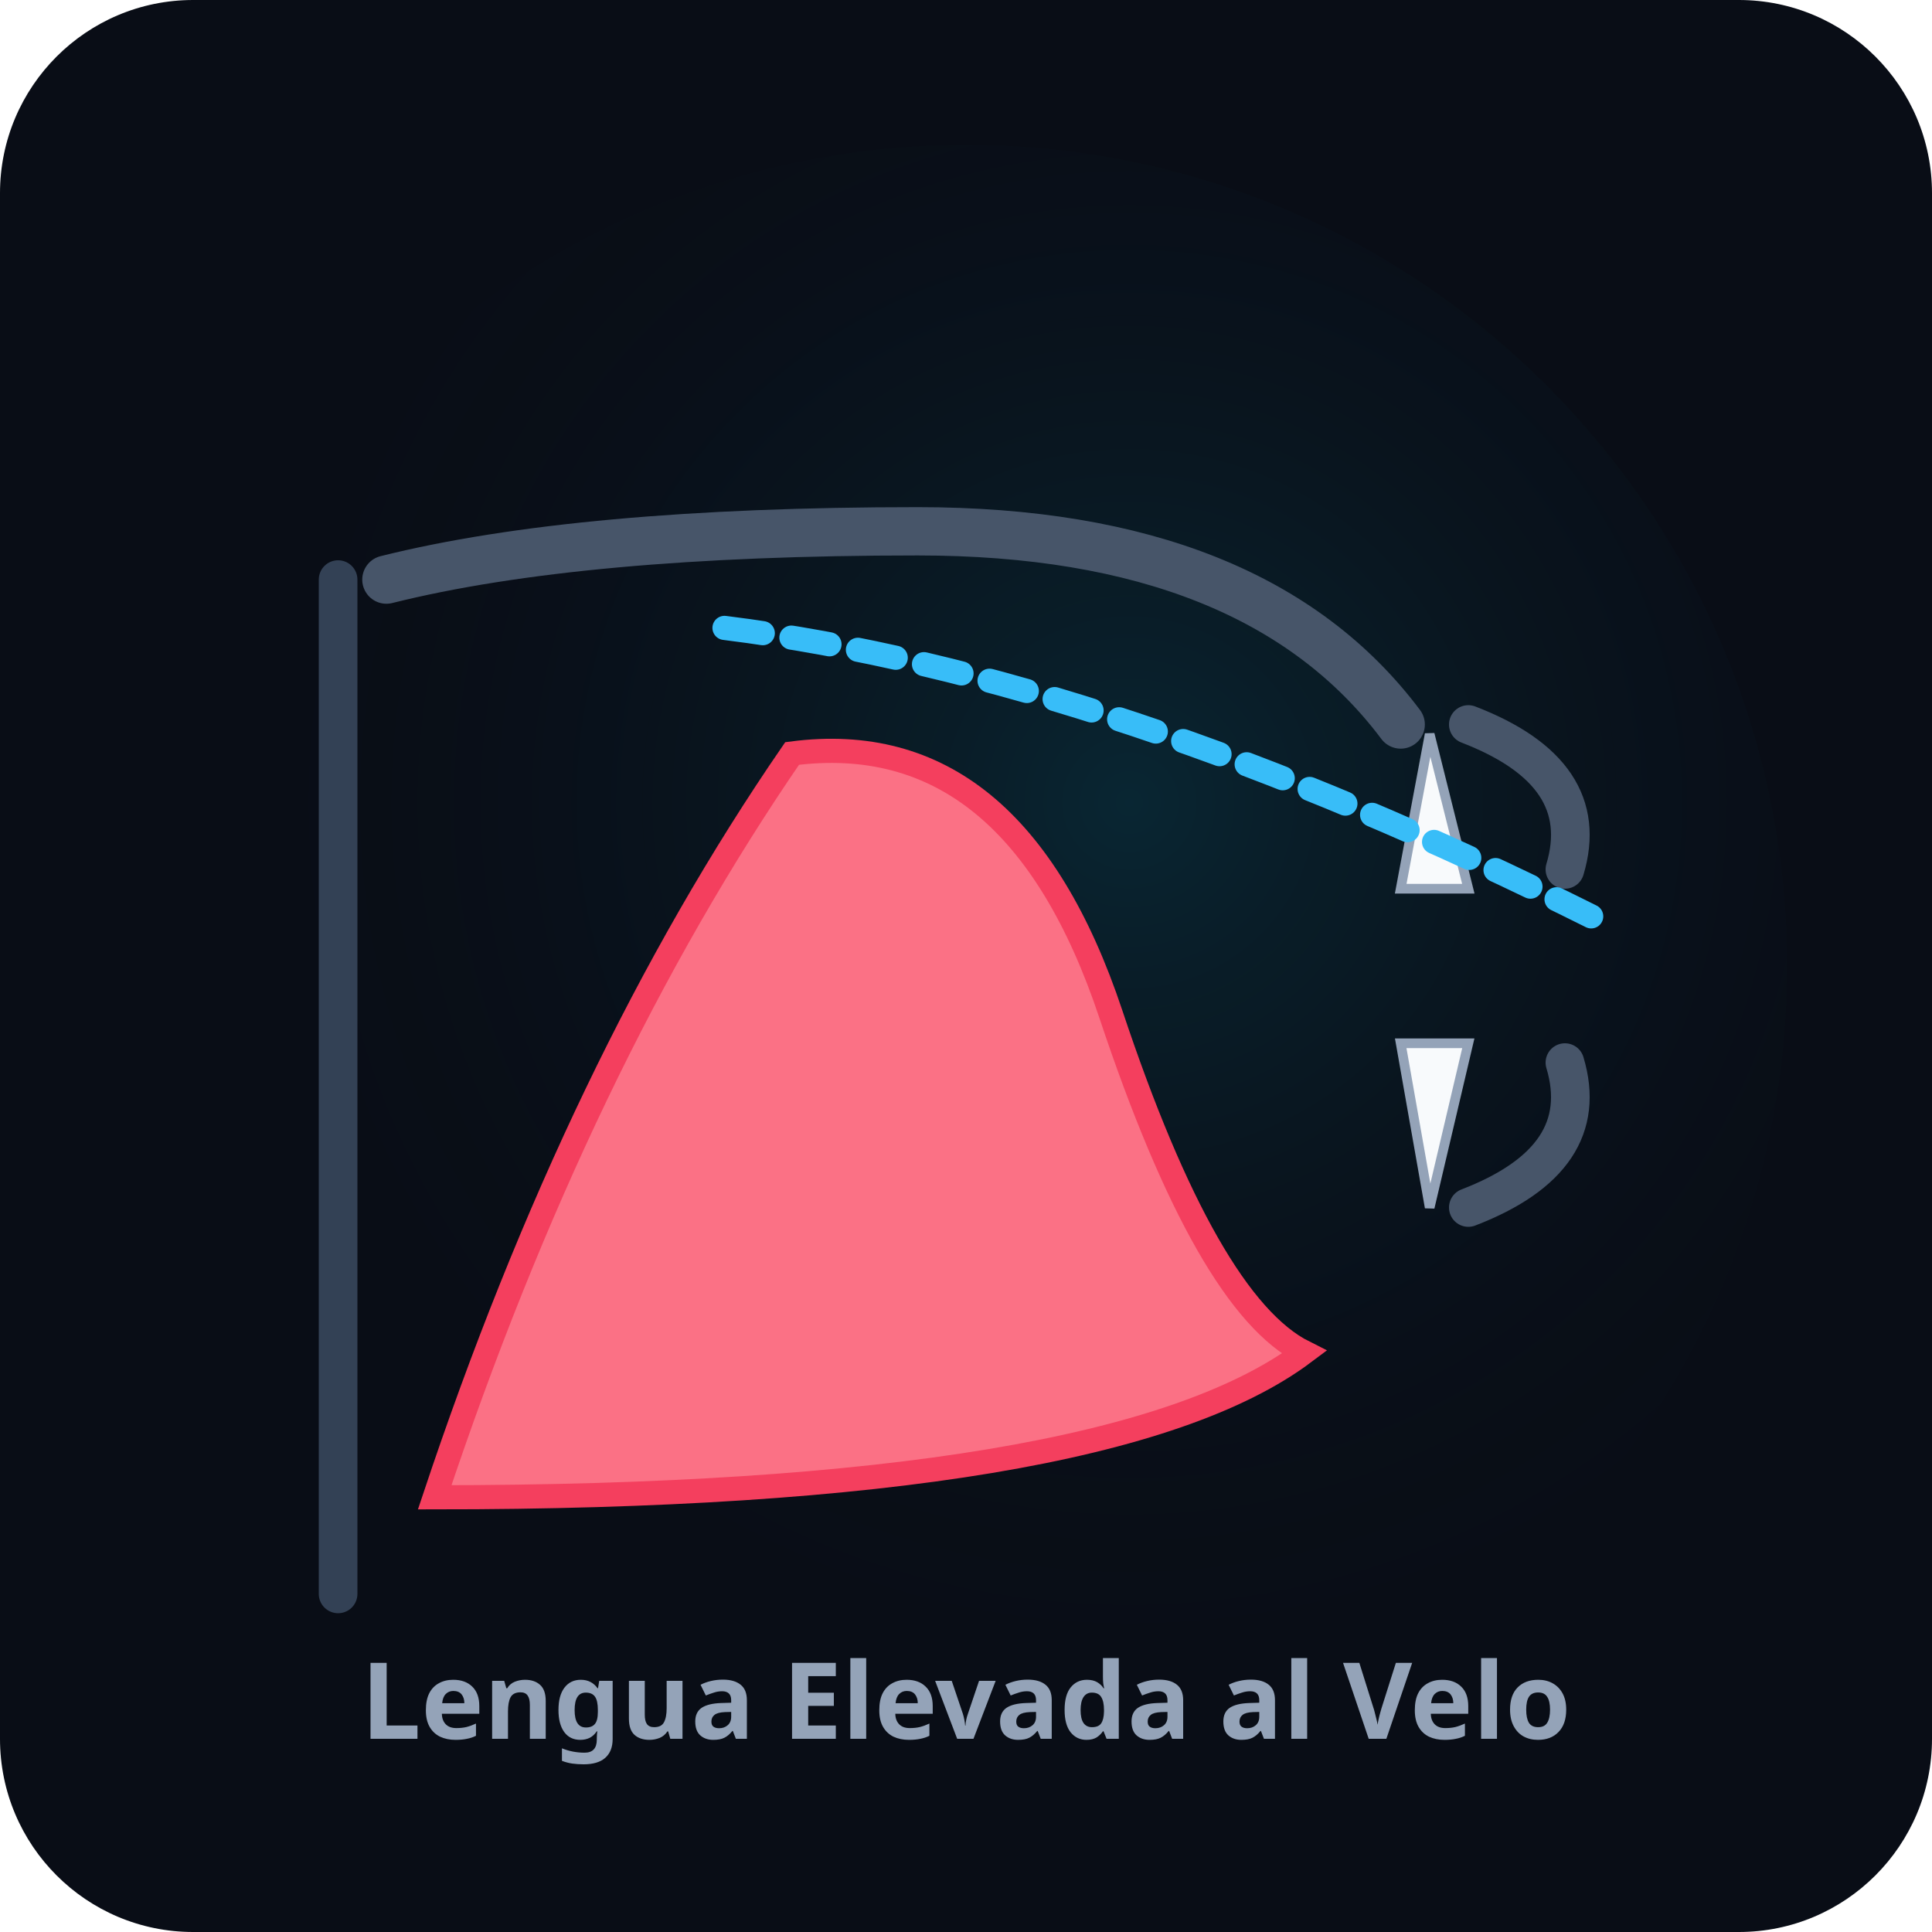
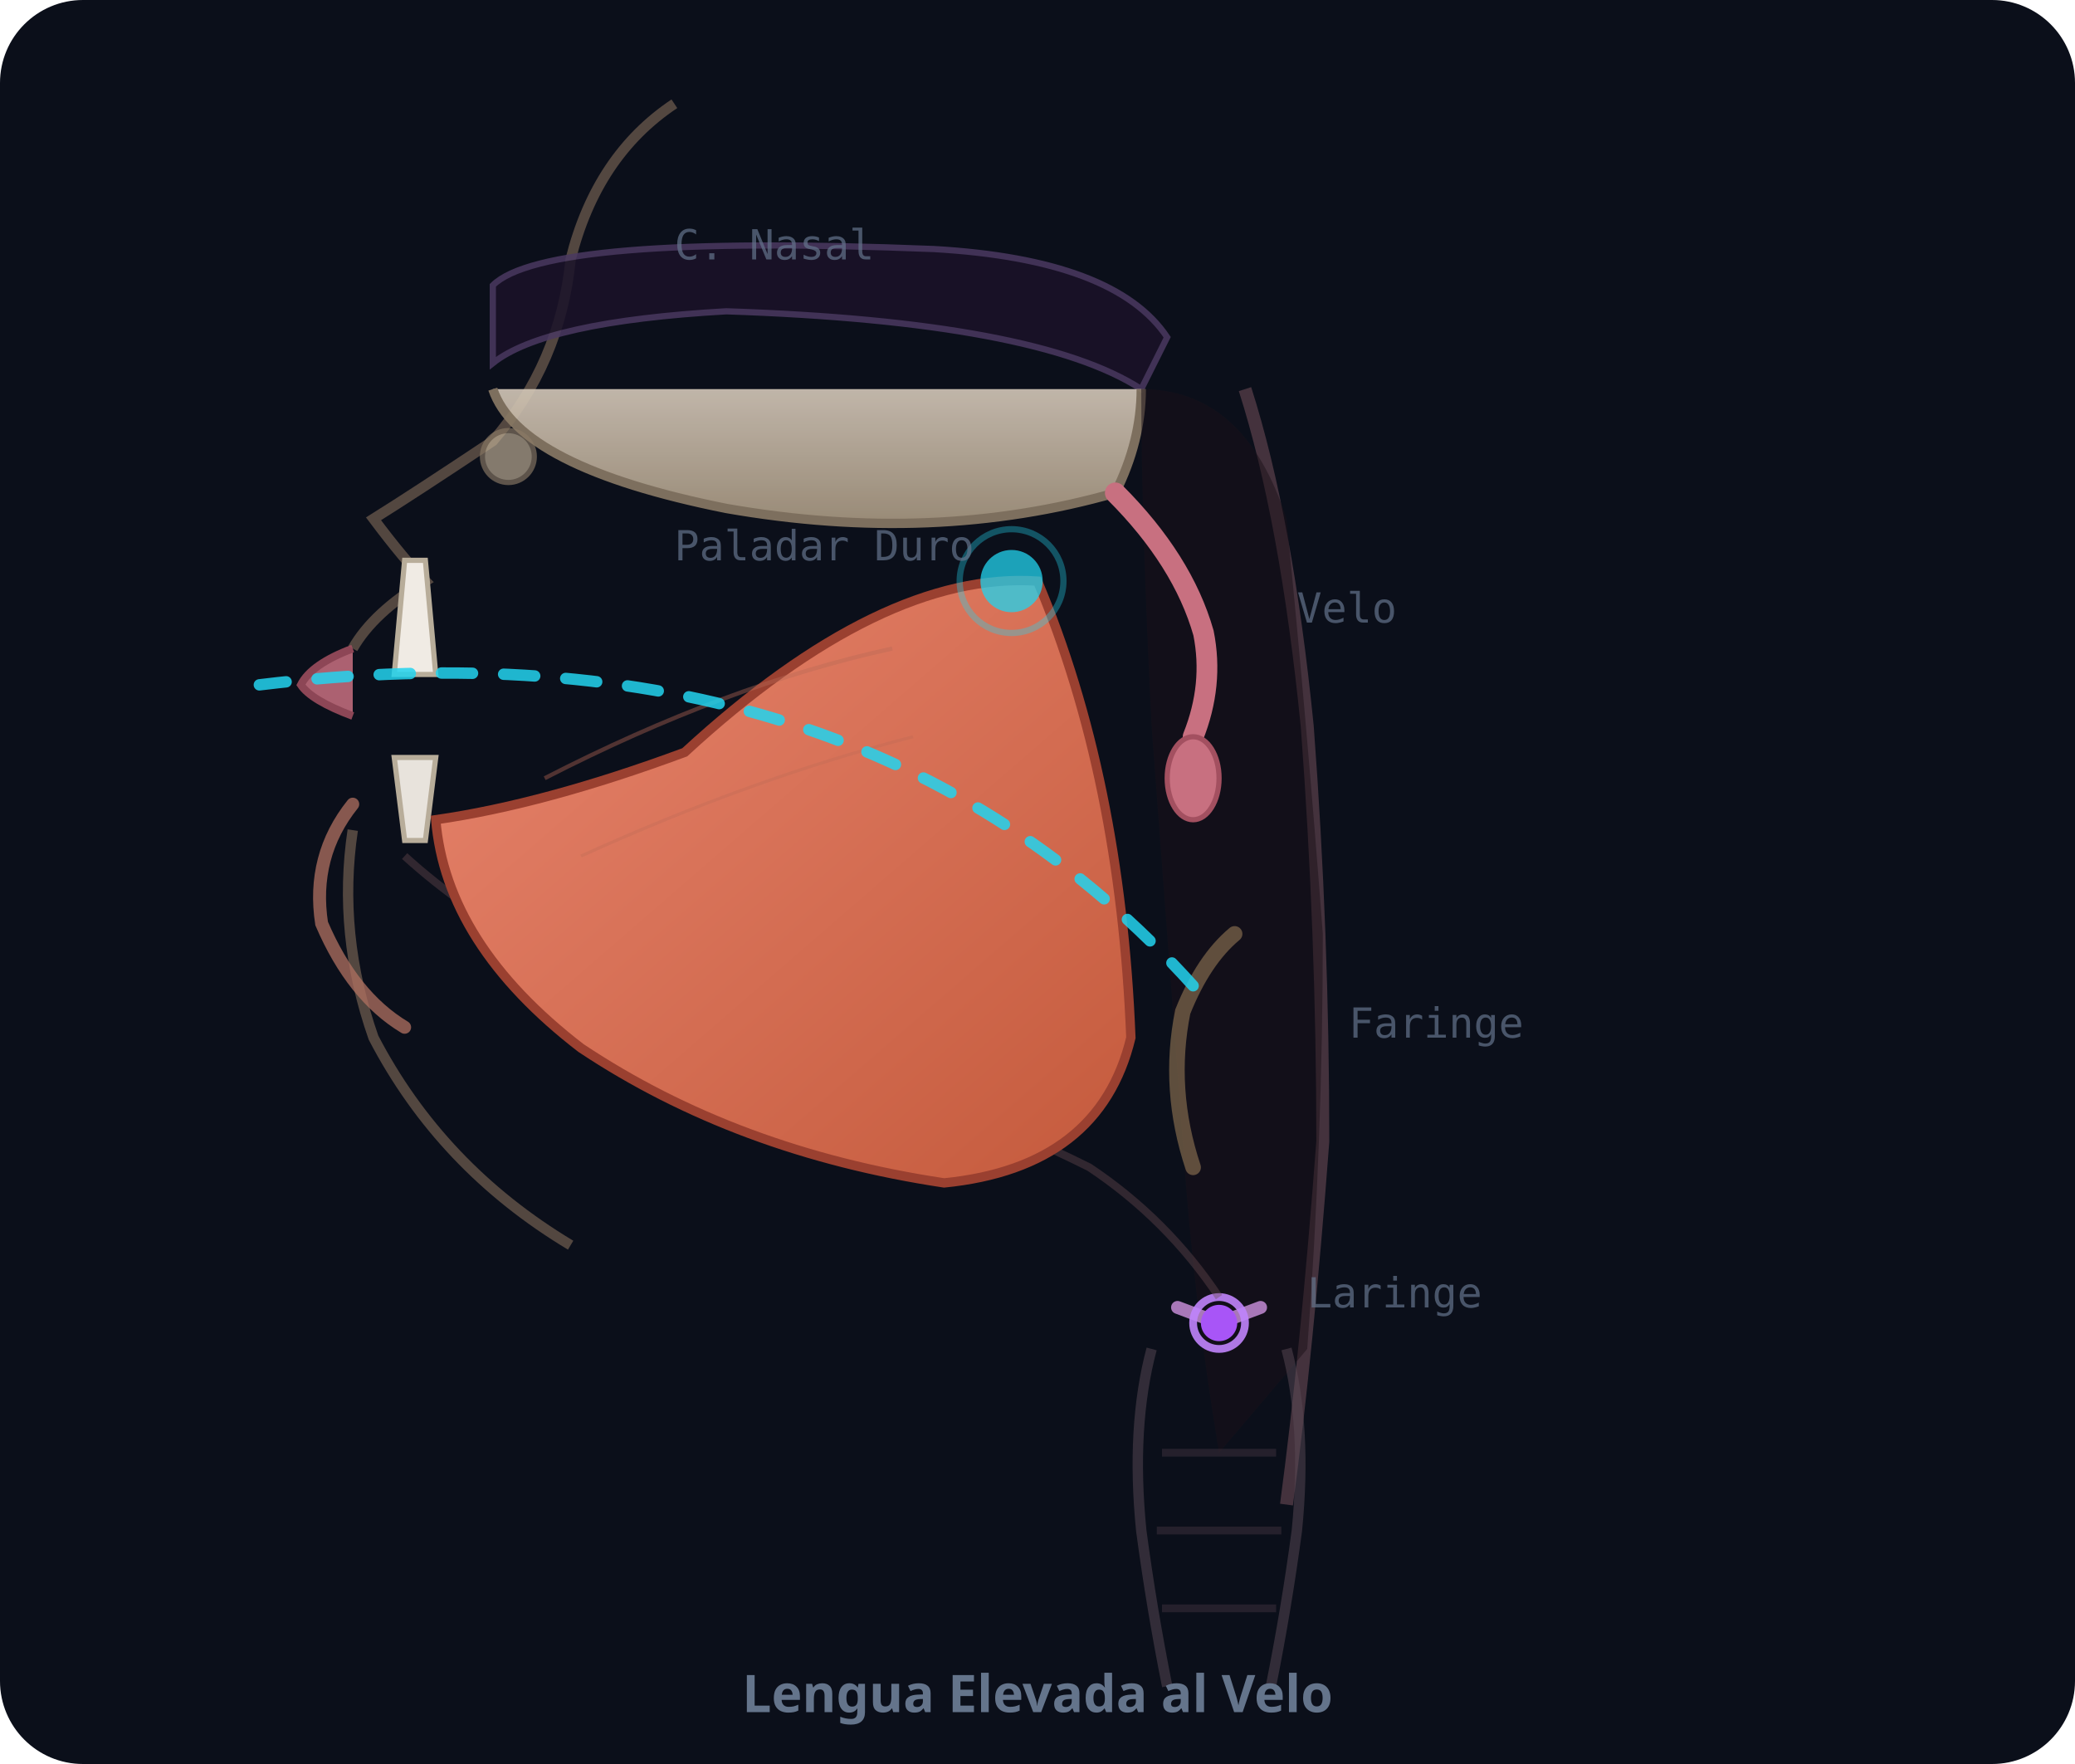
- <svg xmlns="http://www.w3.org/2000/svg" viewBox="0 0 200 200" width="100%" height="100%">
+ <svg xmlns="http://www.w3.org/2000/svg" viewBox="0 0 400 340" width="100%" height="100%">
  <defs>
-     <radialGradient id="latGlow" cx="60%" cy="40%" r="55%">
-       <stop offset="0%" stop-color="#06B6D4" stop-opacity="0.15" />
-       <stop offset="100%" stop-color="#090D16" stop-opacity="0" />
-     </radialGradient>
+     <linearGradient id="tngG-vowel_long_ul" x1="0%" y1="0%" x2="100%" y2="100%">
+       <stop offset="0%" stop-color="#e8856e" />
+       <stop offset="100%" stop-color="#c45a3c" />
+     </linearGradient>
+     <linearGradient id="boneG-vowel_long_ul" x1="0%" y1="0%" x2="0%" y2="100%">
+       <stop offset="0%" stop-color="#d4c8b8" />
+       <stop offset="100%" stop-color="#a89880" />
+     </linearGradient>
  </defs>
-   <rect width="200" height="200" rx="20" fill="#090D16" />
-   <circle cx="100" cy="100" r="85" fill="url(#latGlow)" />
-   <path d="M 35 60 L 35 165" stroke="#334155" stroke-width="4" stroke-linecap="round" />
-   <path d="M 40 60 Q 60 55 95 55 Q 130 55 145 75" stroke="#475569" stroke-width="5" stroke-linecap="round" fill="none" />
-   <path d="M 148 76 L 152 92 L 145 92 Z" fill="#F8FAFC" stroke="#94A3B8" stroke-width="1" />
-   <path d="M 148 125 L 152 108 L 145 108 Z" fill="#F8FAFC" stroke="#94A3B8" stroke-width="1" />
-   <path d="M 152 75 Q 165 80 162 90" stroke="#475569" stroke-width="4" stroke-linecap="round" fill="none" />
-   <path d="M 152 125 Q 165 120 162 110" stroke="#475569" stroke-width="4" stroke-linecap="round" fill="none" />
-   <path d="M 45 155 Q 60 110 82 78 Q 105 75 115 105 Q 125 135 135 140 Q 115 155 45 155 Z" fill="#FB7185" stroke="#F43F5E" stroke-width="2.5" />
-   <path d="M 75 65 Q 115 70 165 95" stroke="#38BDF8" stroke-width="2.5" stroke-dasharray="4,3" fill="none" stroke-linecap="round" />
-   <text x="100" y="180" fill="#94A3B8" font-family="system-ui, sans-serif" font-size="11" font-weight="bold" text-anchor="middle">Lengua Elevada al Velo</text>
+   <rect width="400" height="340" rx="16" fill="#0b0f1a" />
+   <path d="M 130 20 Q 115 30 110 50 Q 108 70 95 85 Q 80 95 72 100 Q 78 108 82 112 Q 72 118 68 125" fill="none" stroke="#7a6555" stroke-width="2" opacity="0.65" />
+   <path d="M 68 160 Q 65 180 72 200 Q 85 225 110 240" fill="none" stroke="#7a6555" stroke-width="2" opacity="0.65" />
+   <path d="M 95 55 Q 105 45 180 48 Q 215 50 225 65 L 220 75 Q 200 62 140 60 Q 105 62 95 70 Z" fill="#1a1228" stroke="#4a3860" stroke-width="1.2" opacity="0.85" />
+   <path d="M 95 75 Q 100 90 140 98 Q 180 105 215 95 Q 220 85 220 75" fill="url(#boneG-vowel_long_ul)" stroke="#8a7a65" stroke-width="1.8" opacity="0.9" />
+   <circle cx="98" cy="88" r="5" fill="#c4b49a" stroke="#8a7a65" stroke-width="1" opacity="0.65" />
+   <path d="M 78 108 L 82 108 L 84 130 L 76 130 Z" fill="#f0ebe4" stroke="#b8ad9a" stroke-width="1" />
+   <path d="M 68 125 Q 60 128 58 132 Q 60 135 68 138" fill="#c87080" stroke="#a35060" stroke-width="1.5" opacity="0.85" />
+   <g transform="translate(0, 0)">
+     <path d="M 76 146 L 84 146 L 82 162 L 78 162 Z" fill="#e8e3dc" stroke="#b8ad9a" stroke-width="1" />
+   </g>
+   <path d="M 68 155 Q 60 165 62 178 Q 68 192 78 198" fill="none" stroke="#b07060" stroke-width="2.5" stroke-linecap="round" opacity="0.75" />
+   <path d="M 240 75 Q 248 100 252 140 Q 255 180 255 220 Q 252 260 248 290" fill="none" stroke="#6a4a55" stroke-width="2.5" opacity="0.6" />
+   <path d="M 220 75 Q 240 75 248 100 Q 252 140 255 180 Q 255 220 252 260 L 235 280     Q 230 250 228 220 Q 225 180 222 140 Q 220 100 220 75 Z" fill="#1a1018" opacity="0.5" />
+   <path d="M 215 95 Q 228 108 232 122 Q 234 132 230 142" fill="none" stroke="#c87080" stroke-width="4" stroke-linecap="round" />
+   <ellipse cx="230" cy="150" rx="5" ry="8" fill="#c87080" stroke="#a35060" stroke-width="1" />
+   <path d="M 230 225 Q 225 210 228 195 Q 232 185 238 180" fill="none" stroke="#8a7050" stroke-width="3" stroke-linecap="round" opacity="0.65" />
+   <path d="M 222 260 Q 218 275 220 295 Q 222 310 225 325" fill="none" stroke="#5a4a55" stroke-width="2" opacity="0.5" />
+   <path d="M 248 260 Q 252 275 250 295 Q 248 310 245 325" fill="none" stroke="#5a4a55" stroke-width="2" opacity="0.5" />
+   <line x1="224" y1="280" x2="246" y2="280" stroke="#4a3a45" stroke-width="1.5" opacity="0.4" />
+   <line x1="223" y1="295" x2="247" y2="295" stroke="#4a3a45" stroke-width="1.5" opacity="0.4" />
+   <line x1="224" y1="310" x2="246" y2="310" stroke="#4a3a45" stroke-width="1.5" opacity="0.4" />
+   <g transform="translate(235, 255)">
+     <line x1="-8" y1="-3" x2="0" y2="0" stroke="#a878b8" stroke-width="2.5" stroke-linecap="round" />
+     <line x1="8" y1="-3" x2="0" y2="0" stroke="#a878b8" stroke-width="2.5" stroke-linecap="round" />
+     <circle cx="0" cy="0" r="5" fill="none" stroke="#c084fc" stroke-width="1.5" opacity="0.9">
+       <animate attributeName="r" values="5;18;5" dur="0.9s" repeatCount="indefinite" />
+       <animate attributeName="opacity" values="0.9;0;0.9" dur="0.9s" repeatCount="indefinite" />
+     </circle>
+     <circle cx="0" cy="0" r="3.5" fill="#a855f7">
+       <animate attributeName="opacity" values="0.35;1;0.35" dur="0.45s" repeatCount="indefinite" />
+     </circle>
+   </g>
+   <path d="M 78 165 Q 100 185 140 200 Q 180 210 210 225 Q 225 235 235 250" fill="none" stroke="#6a4a50" stroke-width="1.5" opacity="0.4" />
+   <path d="M 84 158 Q 105 155 132 145 Q 170 110 200 112 Q 216 150 218 200 Q 212 225 182 228 Q 142 222 112 202 Q 86 182 84 158 Z" fill="url(#tngG-vowel_long_ul)" stroke="#9a4030" stroke-width="1.8" />
+   <path d="M 105 150 Q 140 132 172 125" fill="none" stroke="#b86855" stroke-width="0.8" opacity="0.4" />
+   <path d="M 112 165 Q 145 150 176 142" fill="none" stroke="#b86855" stroke-width="0.6" opacity="0.3" />
+   <circle cx="195" cy="112" r="6" fill="#22d3ee" opacity="0.75" />
+   <circle cx="195" cy="112" r="10" fill="none" stroke="#22d3ee" stroke-width="1.2" opacity="0.35" />
+   <path d="M 230 190 Q 165 118 50 132" fill="none" stroke="#22d3ee" stroke-width="2.2" stroke-linecap="round" stroke-dasharray="6 6" opacity="0.85">
+     <animate attributeName="stroke-dashoffset" values="40;0" dur="0.85s" repeatCount="indefinite" />
+   </path>
+   <g font-size="8" fill="#64748b" font-family="monospace" opacity="0.7">
+     <text x="130" y="50">C. Nasal</text>
+     <text x="130" y="108">Paladar Duro</text>
+     <text x="250" y="120">Velo</text>
+     <text x="260" y="200">Faringe</text>
+     <text x="252" y="252">Laringe</text>
+   </g>
+   <text x="200" y="330" fill="#64748b" font-family="system-ui, sans-serif" font-size="10" font-weight="bold" text-anchor="middle">Lengua Elevada al Velo</text>
</svg>
